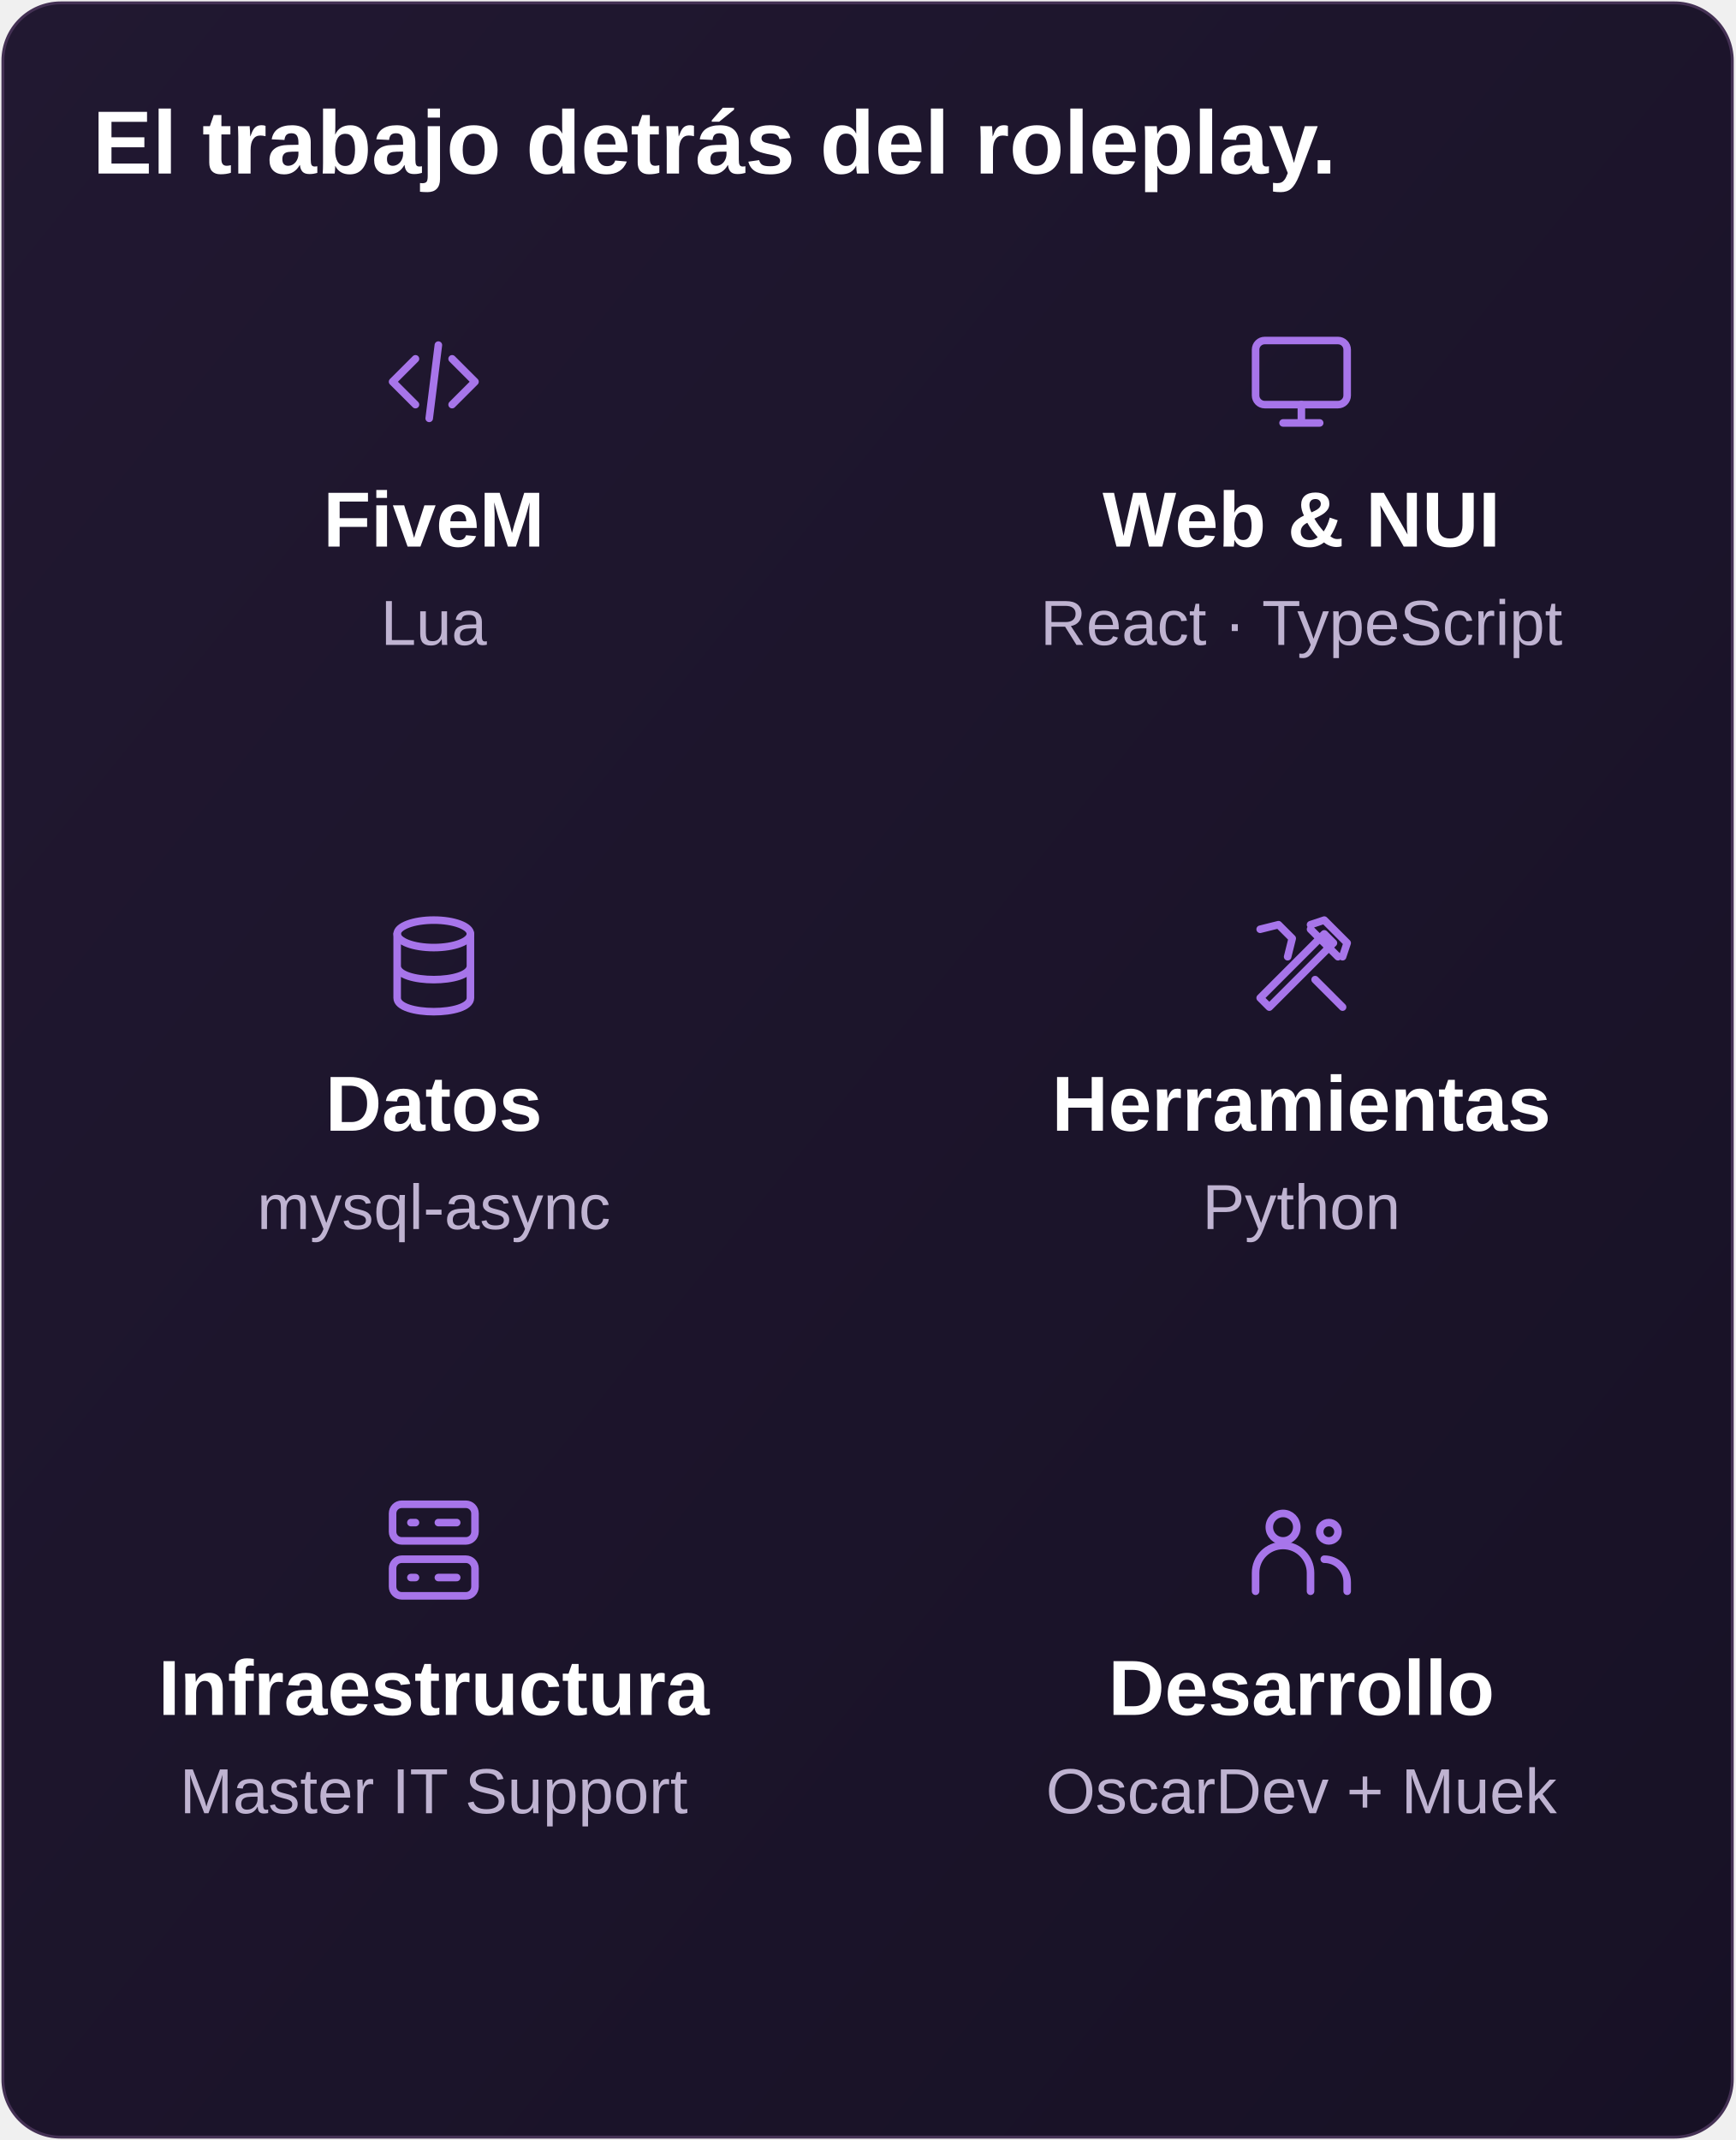
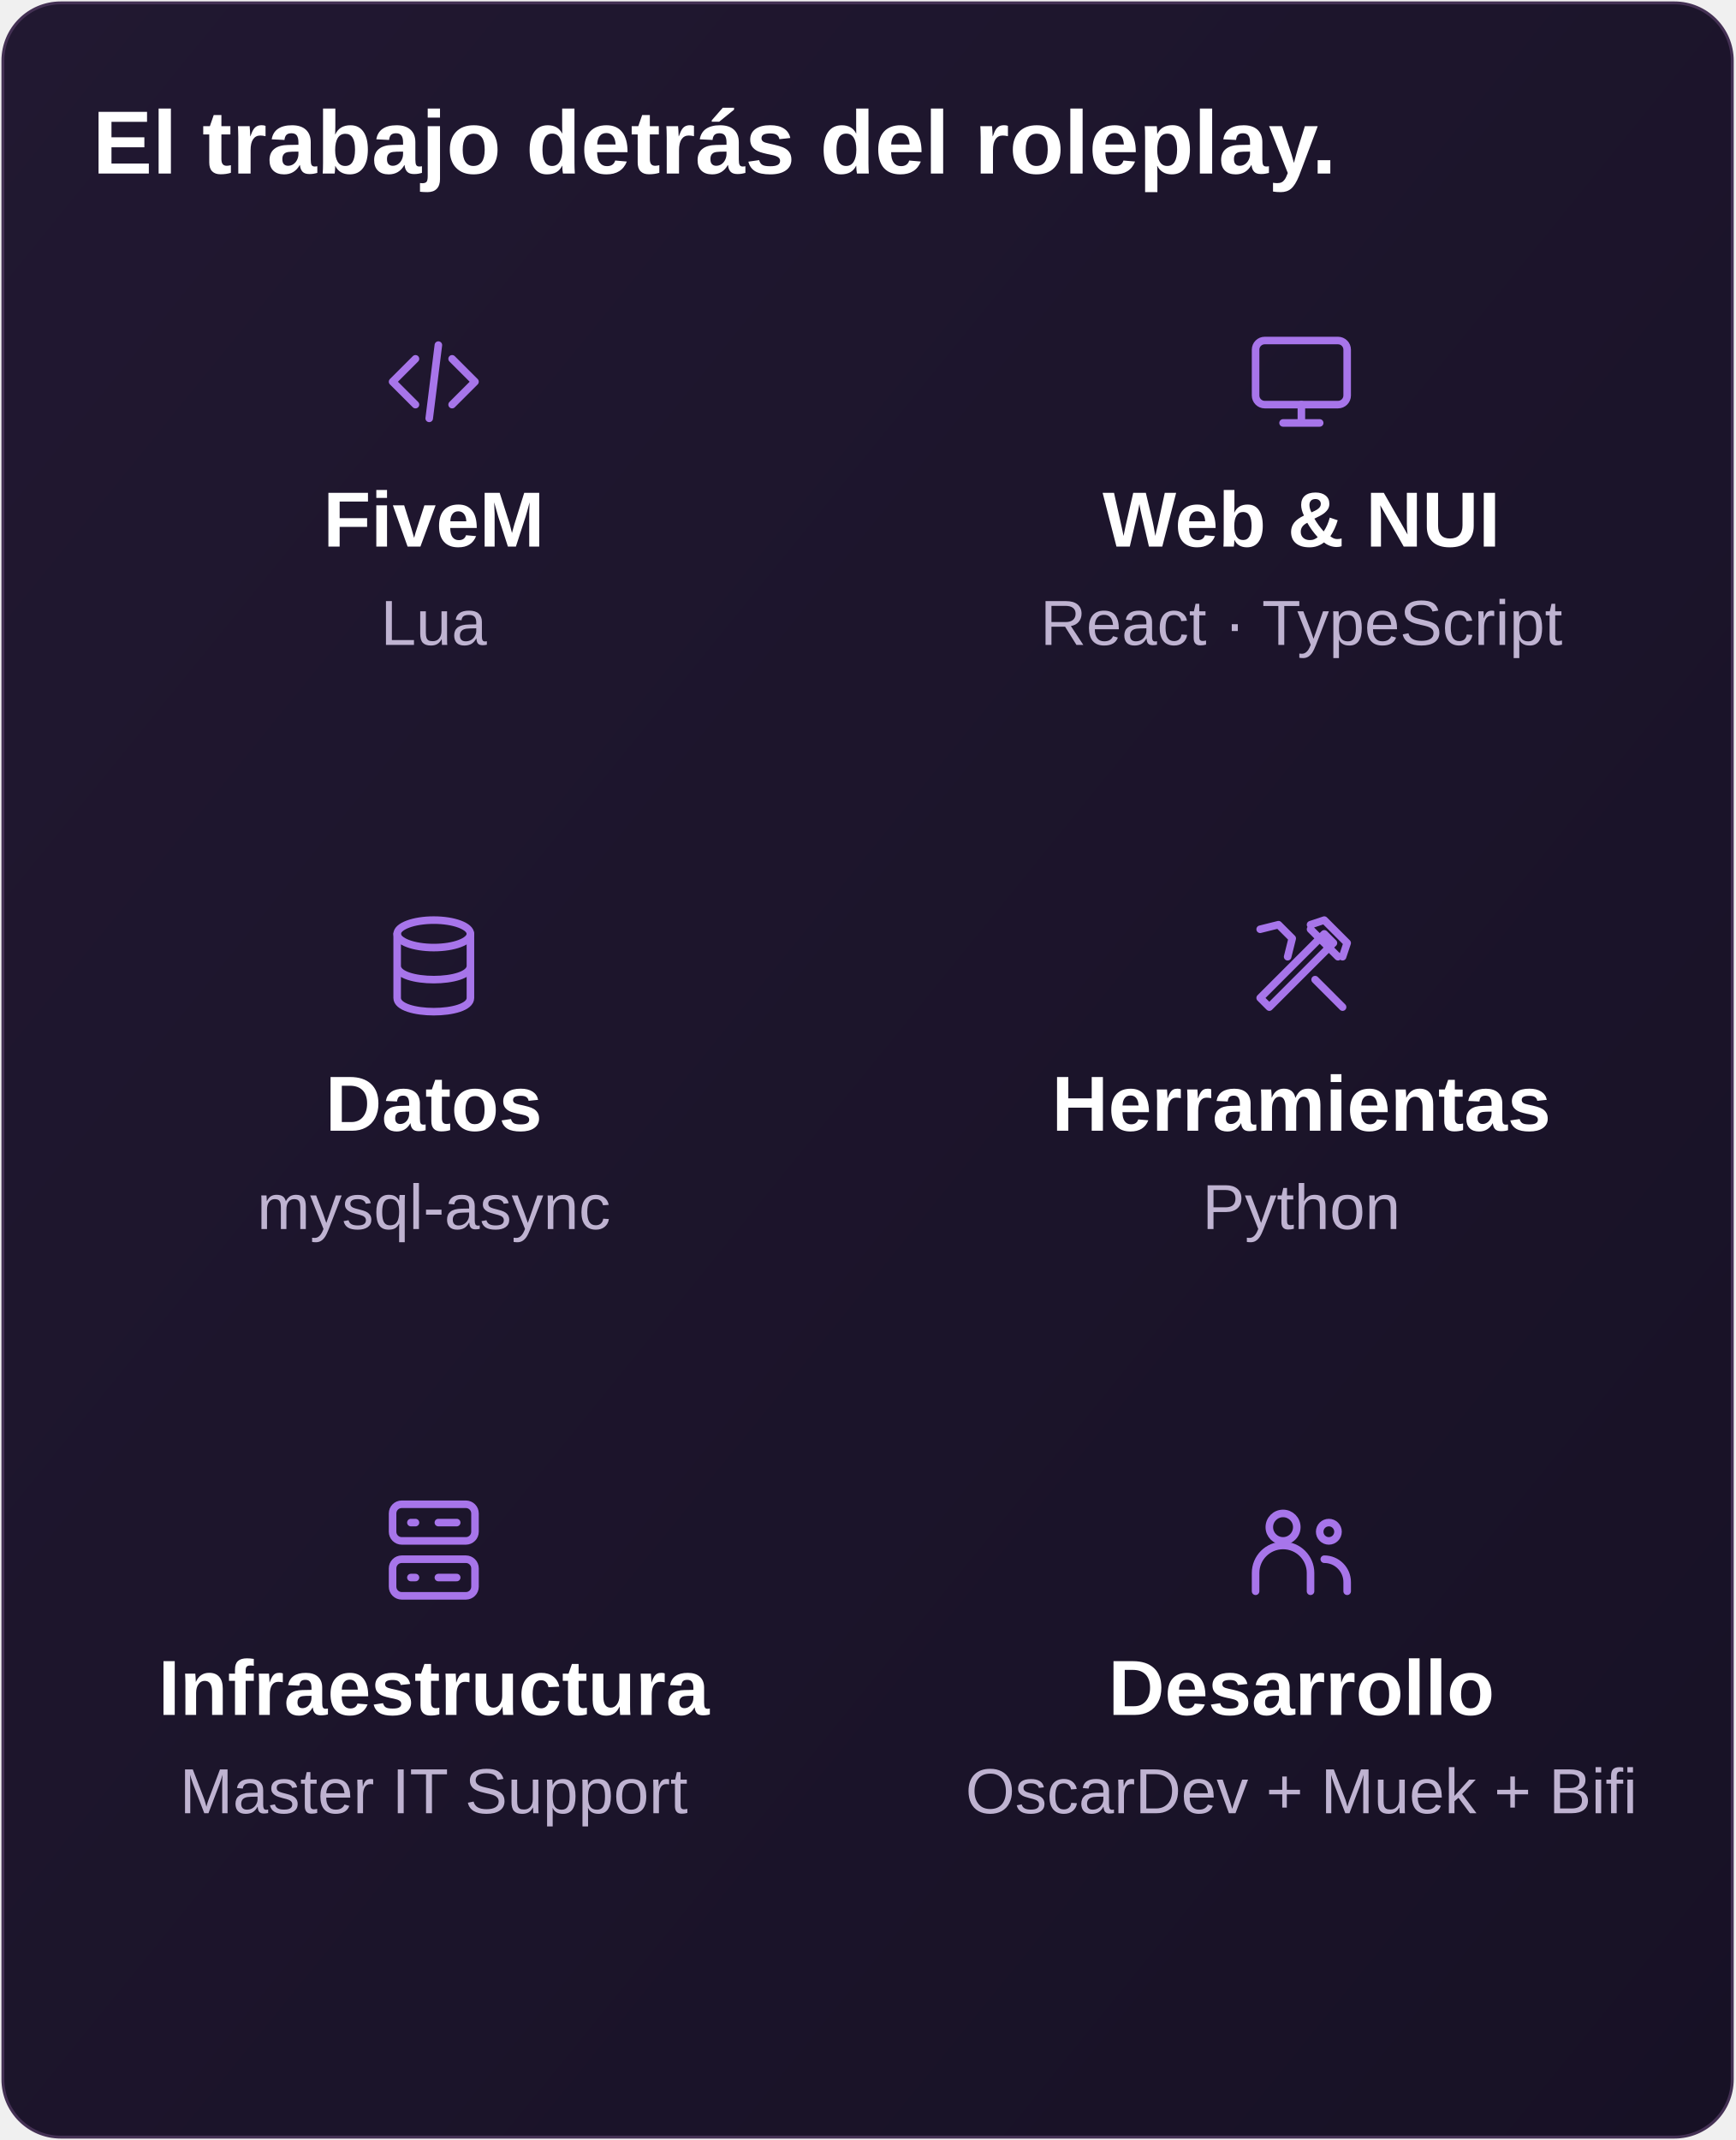
<svg xmlns="http://www.w3.org/2000/svg" width="600" height="740" viewBox="0 0 600 740" role="img" aria-labelledby="title desc">
  <defs>
    <linearGradient id="panel" x2="1" y2="1">
      <stop stop-color="#211831" />
      <stop offset="1" stop-color="#171125" />
    </linearGradient>
  </defs>
  <rect x="1" y="1" width="598" height="738" rx="20" fill="url(#panel)" stroke="#443154" />
  <text x="32" y="60" font-family="Trebuchet MS,Segoe UI,Arial,sans-serif" font-size="31" font-weight="700" text-anchor="start" fill="#FFFFFF">El trabajo detrás del roleplay.</text>
  <g transform="translate(131 113) scale(1.583333)" fill="none" stroke="#A775EA" stroke-width="1.65" stroke-linecap="round" stroke-linejoin="round">
    <path d="m8 7-5 5 5 5m8-10 5 5-5 5m-3-13-2 16" />
  </g>
  <text x="150" y="189" font-family="Segoe UI,Arial,sans-serif" font-size="27" font-weight="600" text-anchor="middle" fill="#FFFFFF">FiveM</text>
  <text x="150" y="223" font-family="Segoe UI,Arial,sans-serif" font-size="22" font-weight="400" text-anchor="middle" fill="#BFB3D1">Lua</text>
  <g transform="translate(431 113) scale(1.583333)" fill="none" stroke="#A775EA" stroke-width="1.65" stroke-linecap="round" stroke-linejoin="round">
    <rect x="2" y="3" width="20" height="14" rx="2" />
    <path d="M8 21h8m-4-4v4" />
  </g>
  <text x="450" y="189" font-family="Segoe UI,Arial,sans-serif" font-size="27" font-weight="600" text-anchor="middle" fill="#FFFFFF">Web &amp; NUI</text>
  <text x="450" y="223" font-family="Segoe UI,Arial,sans-serif" font-size="22" font-weight="400" text-anchor="middle" fill="#BFB3D1">React · TypeScript</text>
  <g transform="translate(131 315) scale(1.583333)" fill="none" stroke="#A775EA" stroke-width="1.65" stroke-linecap="round" stroke-linejoin="round">
    <ellipse cx="12" cy="5" rx="8" ry="3" />
    <path d="M4 5v14c0 4 16 4 16 0V5M4 12c0 4 16 4 16 0" />
  </g>
  <text x="150" y="391" font-family="Segoe UI,Arial,sans-serif" font-size="27" font-weight="600" text-anchor="middle" fill="#FFFFFF">Datos</text>
  <text x="150" y="425" font-family="Segoe UI,Arial,sans-serif" font-size="22" font-weight="400" text-anchor="middle" fill="#BFB3D1">mysql-async</text>
  <g transform="translate(431 315) scale(1.583333)" fill="none" stroke="#A775EA" stroke-width="1.65" stroke-linecap="round" stroke-linejoin="round">
    <path d="m14 4 6 6M5 21l-2-2L17 5l2 2ZM14 3l3-1 5 5-1 3M3 4l4-1 3 3-1 4M15 15l6 6" />
  </g>
  <text x="450" y="391" font-family="Segoe UI,Arial,sans-serif" font-size="27" font-weight="600" text-anchor="middle" fill="#FFFFFF">Herramientas</text>
  <text x="450" y="425" font-family="Segoe UI,Arial,sans-serif" font-size="22" font-weight="400" text-anchor="middle" fill="#BFB3D1">Python</text>
  <g transform="translate(131 517) scale(1.583333)" fill="none" stroke="#A775EA" stroke-width="1.65" stroke-linecap="round" stroke-linejoin="round">
    <rect x="3" y="2" width="18" height="8" rx="2" />
    <rect x="3" y="14" width="18" height="8" rx="2" />
    <path d="M7 6h1m-1 12h1m5-12h4m-4 12h4" />
  </g>
  <text x="150" y="593" font-family="Segoe UI,Arial,sans-serif" font-size="27" font-weight="600" text-anchor="middle" fill="#FFFFFF">Infraestructura</text>
  <text x="150" y="627" font-family="Segoe UI,Arial,sans-serif" font-size="22" font-weight="400" text-anchor="middle" fill="#BFB3D1">Master IT Support</text>
  <g transform="translate(431 517) scale(1.583333)" fill="none" stroke="#A775EA" stroke-width="1.65" stroke-linecap="round" stroke-linejoin="round">
    <circle cx="8" cy="7" r="3" />
    <circle cx="18" cy="8" r="2" />
    <path d="M2 21v-4a6 6 0 0 1 12 0v4m3-7a5 5 0 0 1 5 5v2" />
  </g>
  <text x="450" y="593" font-family="Segoe UI,Arial,sans-serif" font-size="27" font-weight="600" text-anchor="middle" fill="#FFFFFF">Desarrollo</text>
-   <text x="450" y="627" font-family="Segoe UI,Arial,sans-serif" font-size="22" font-weight="400" text-anchor="middle" fill="#BFB3D1">OscarDev + Muek</text>
+   <text x="450" y="627" font-family="Segoe UI,Arial,sans-serif" font-size="22" font-weight="400" text-anchor="middle" fill="#BFB3D1">OscarDev + Muek + Bifi</text>
</svg>
